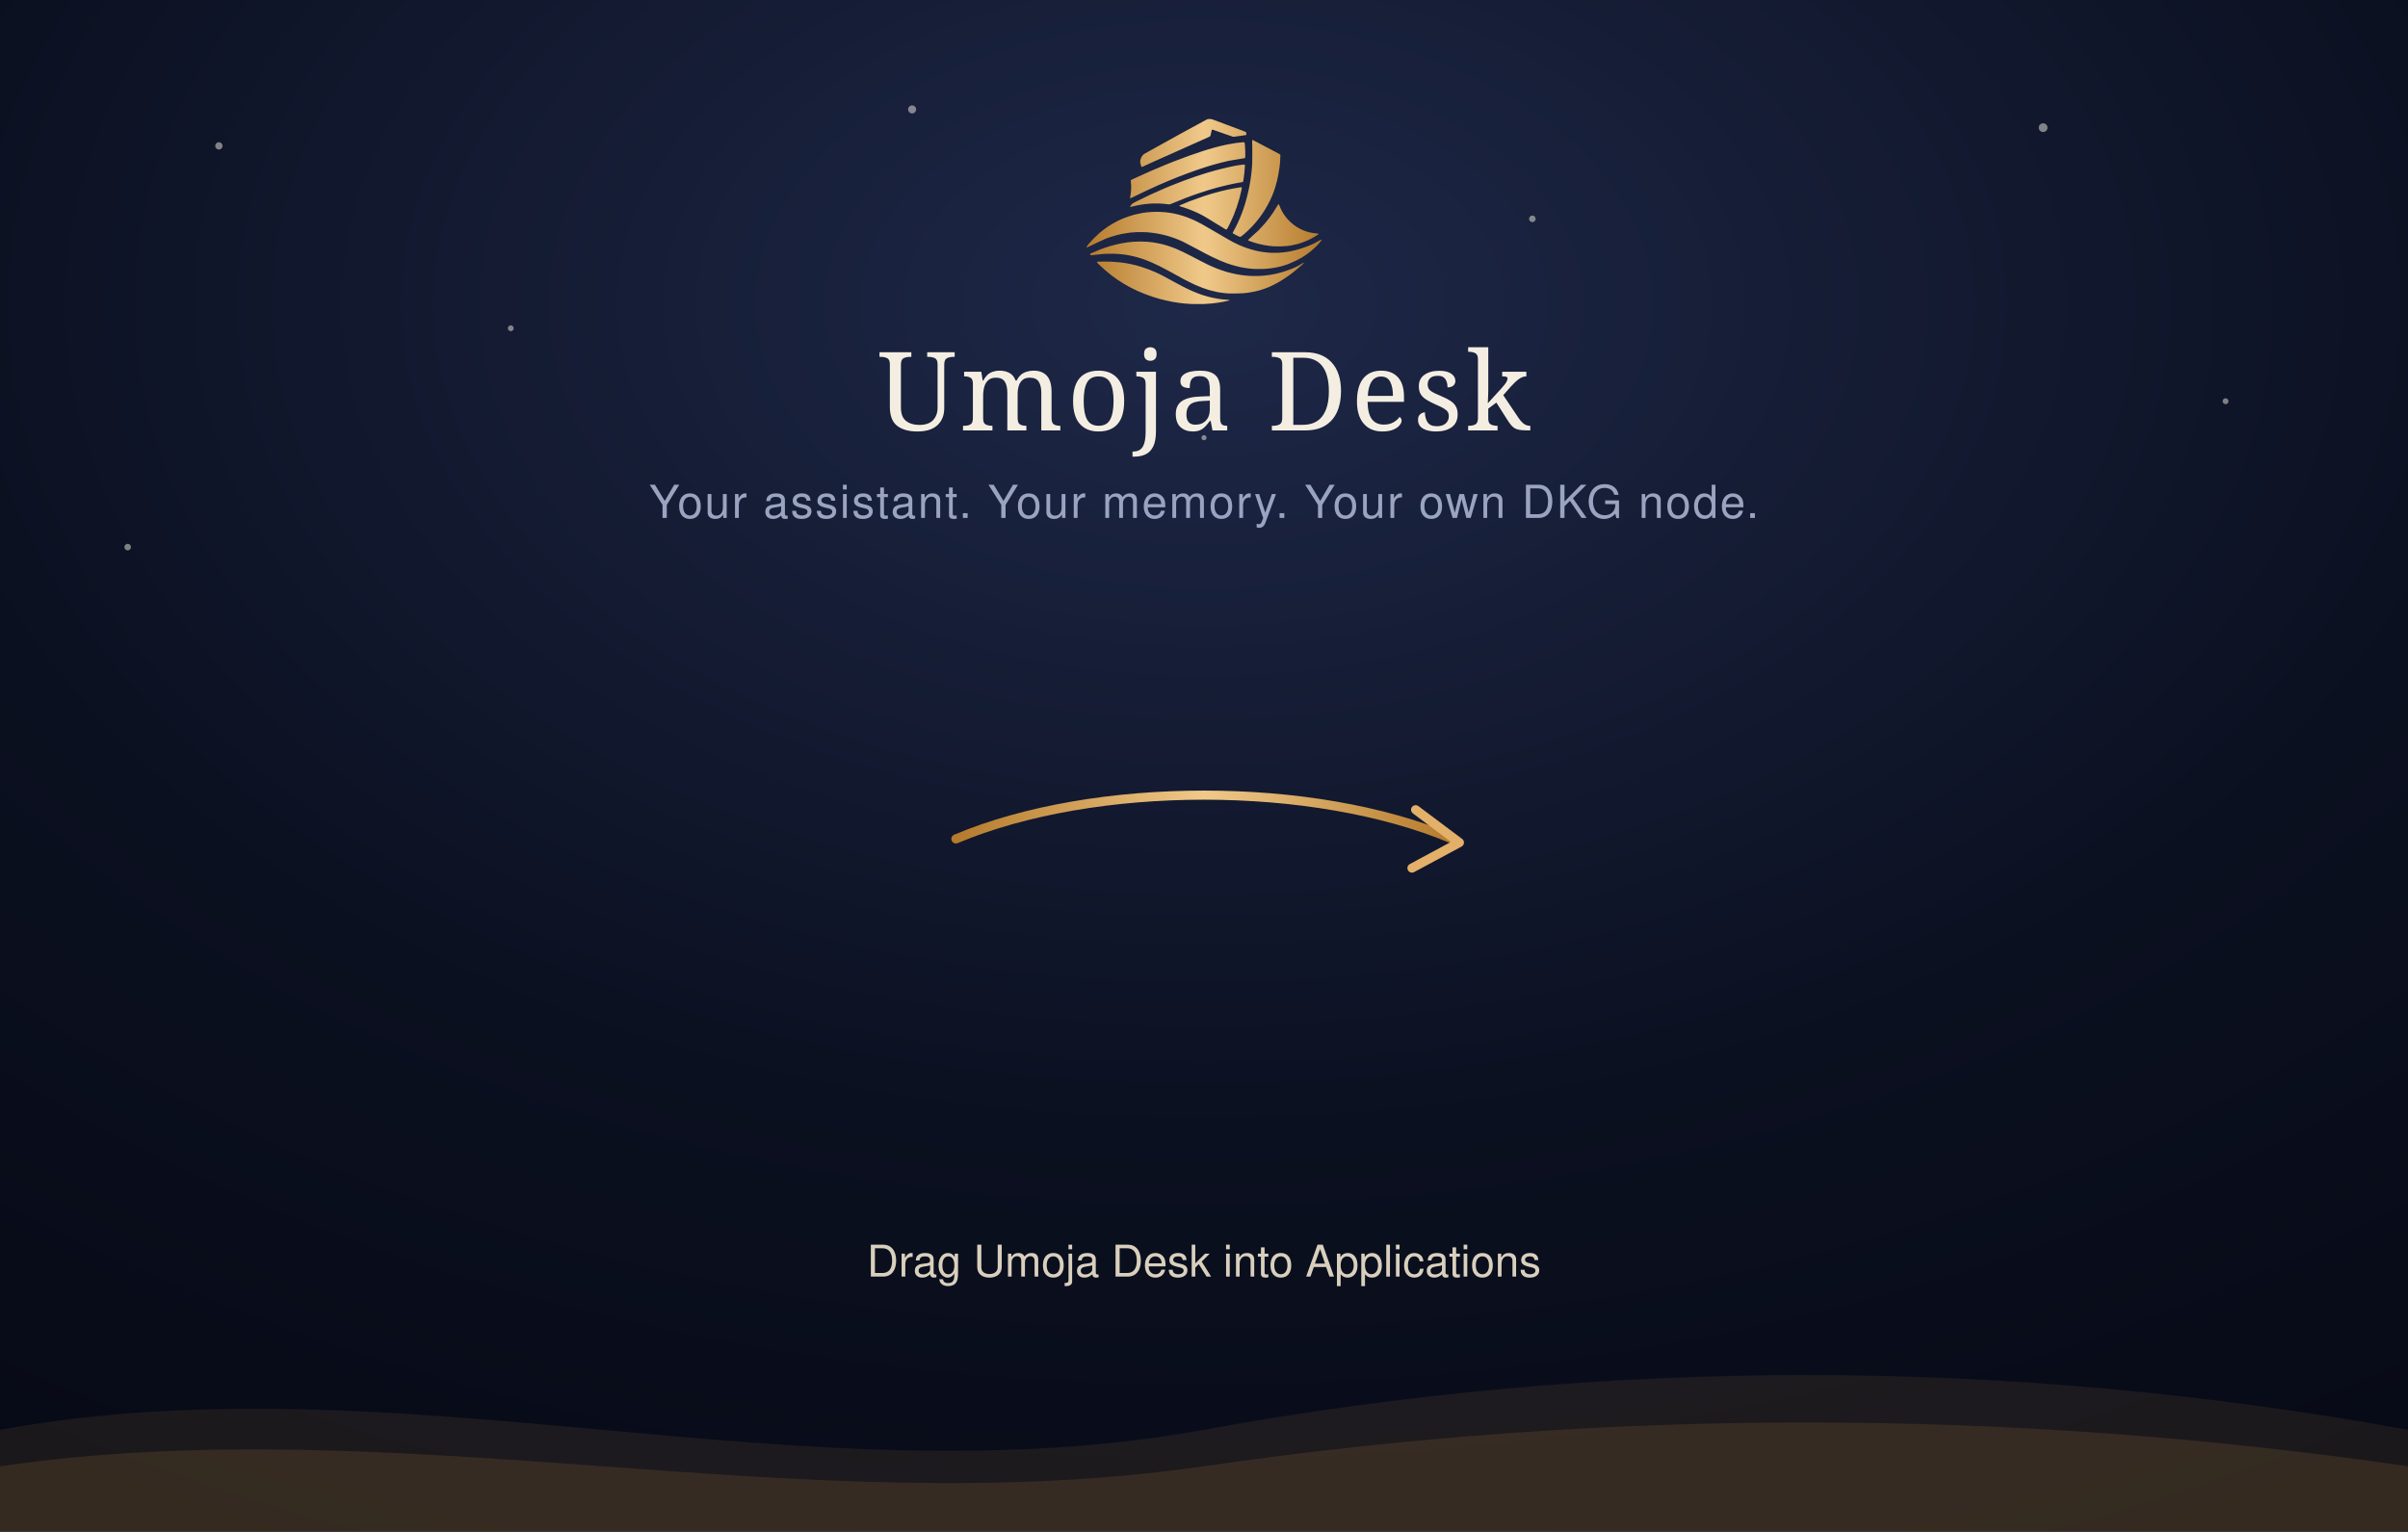
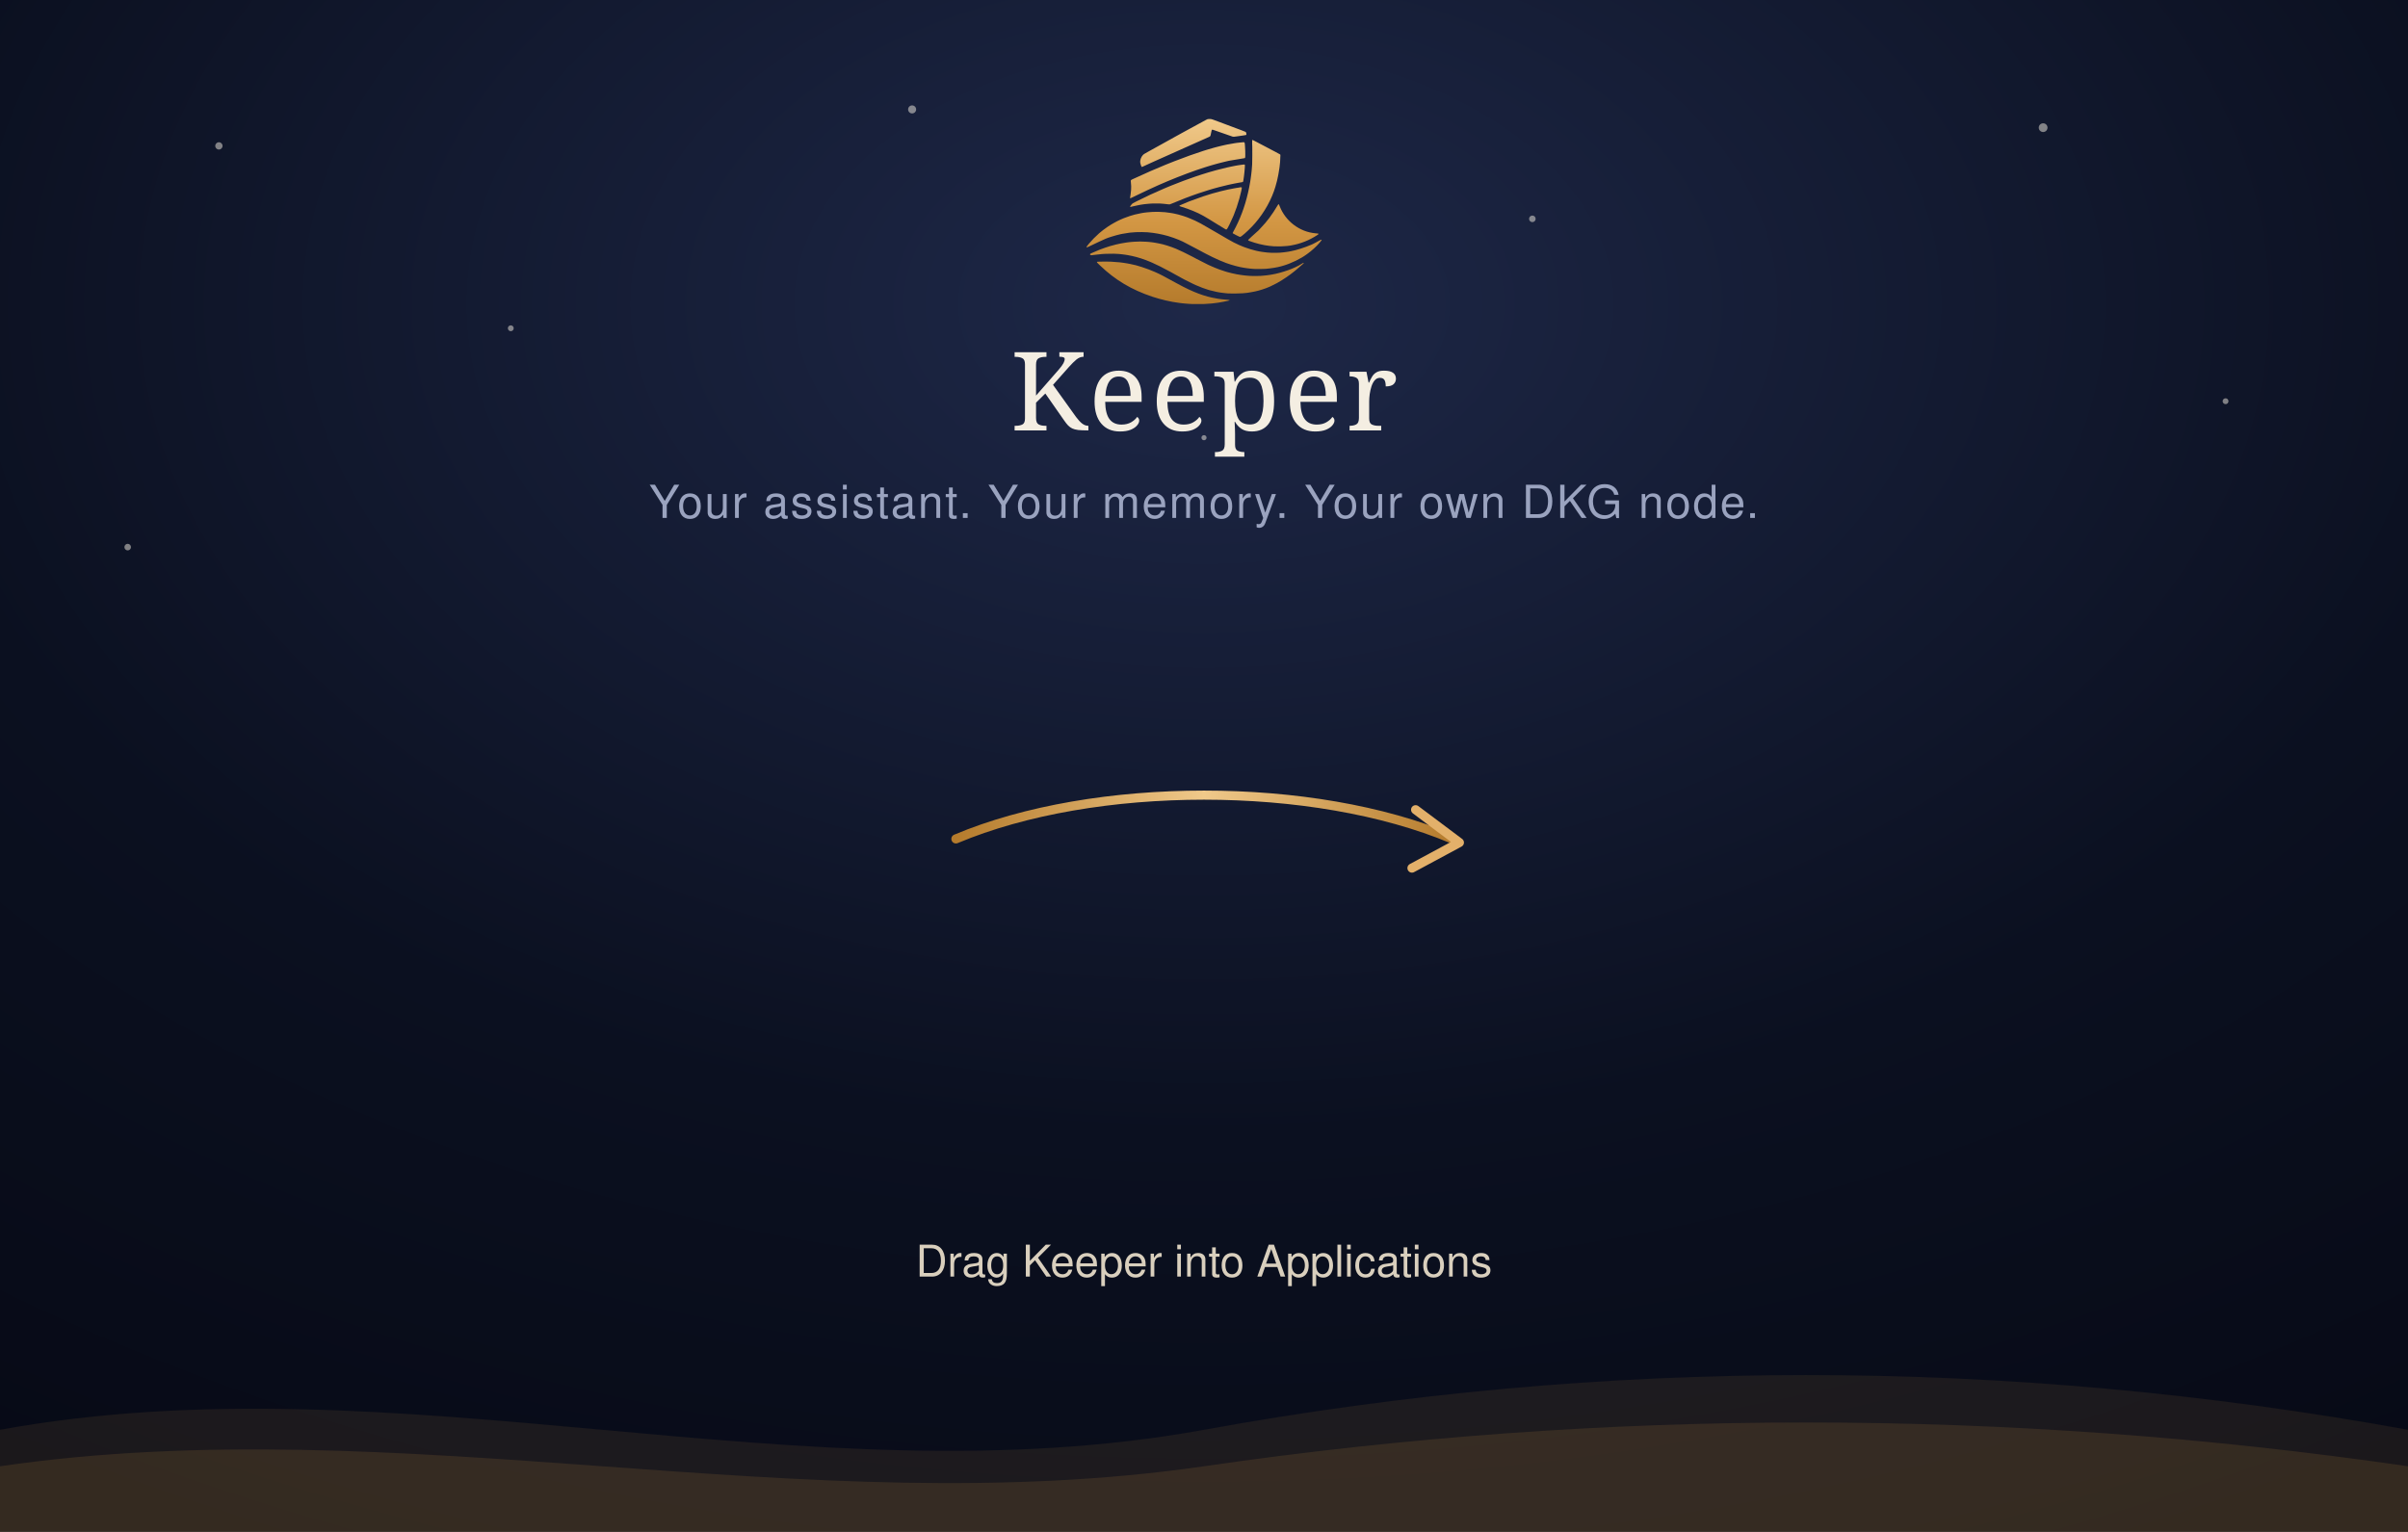
<svg xmlns="http://www.w3.org/2000/svg" width="660" height="420" viewBox="0 0 660 420">
  <defs>
    <radialGradient id="bg" cx="50%" cy="20%" r="90%">
      <stop offset="0" stop-color="#1e2848" />
      <stop offset="0.6" stop-color="#0b1020" />
      <stop offset="1" stop-color="#070a16" />
    </radialGradient>
-     <linearGradient id="gold" x1="0" y1="0" x2="1" y2="0">
+     <linearGradient id="gold" x1="0" y1="0" x2="0" y2="1">
+       <stop offset="0" stop-color="#f0c98a" />
+       <stop offset="0.55" stop-color="#d39744" />
+       <stop offset="1" stop-color="#b57b2c" />
+     </linearGradient>
+     <linearGradient id="arrow" x1="0" y1="0" x2="1" y2="0">
      <stop offset="0" stop-color="#b57b2c" />
      <stop offset="0.5" stop-color="#f0c98a" />
      <stop offset="1" stop-color="#b57b2c" />
    </linearGradient>
  </defs>
  <rect width="660" height="420" fill="url(#bg)" />
  <g fill="#f4eee2" opacity="0.5">
    <circle cx="60" cy="40" r="1" />
    <circle cx="140" cy="90" r="0.8" />
    <circle cx="250" cy="30" r="1.1" />
    <circle cx="420" cy="60" r="0.9" />
    <circle cx="560" cy="35" r="1.2" />
    <circle cx="610" cy="110" r="0.8" />
    <circle cx="35" cy="150" r="0.9" />
    <circle cx="330" cy="120" r="0.7" />
  </g>
  <g transform="translate(330 58) scale(0.022) translate(-1699.5 -1273.5)">
    <path fill="url(#gold)" fill-rule="evenodd" d="M1553.0 2426.0C1546.1 2425.6 1529.7 2424.7 1516.5 2424.1C1503.3 2423.4 1481.2 2421.8 1467.5 2420.4C1453.8 2419.0 1435.5 2417.2 1427.0 2416.4C1418.5 2415.6 1407.5 2414.3 1402.5 2413.5C1397.5 2412.7 1387.9 2411.4 1381.0 2410.5C1285.8 2398.7 1159.2 2369.1 1055.5 2334.5C797.7 2248.6 592.1 2126.0 406.5 1947.6C353.2 1896.4 354.0 1899.7 395.1 1898.0C425.3 1896.8 510.5 1896.7 537.9 1898.0C566.4 1899.2 635.9 1904.5 645.8 1906.1C648.7 1906.5 659.8 1907.9 670.3 1909.0C680.9 1910.2 693.1 1911.8 697.5 1912.6C701.9 1913.4 711.8 1914.9 719.5 1916.1C727.2 1917.2 736.8 1918.8 740.8 1919.6C744.8 1920.4 753.5 1922.0 760.2 1923.1C766.9 1924.2 775.8 1925.9 780.0 1926.9C784.1 1928.0 789.3 1929.1 791.5 1929.5C859.3 1940.6 990.8 1983.7 1087.5 2026.3C1155.3 2056.2 1175.6 2066.8 1372.5 2174.5C1561.7 2278.0 1708.0 2333.1 1856.5 2357.0C1863.7 2358.1 1871.1 2359.5 1873.0 2360.0C1874.9 2360.5 1884.4 2361.9 1894.0 2363.0C1903.6 2364.2 1915.3 2365.7 1920.0 2366.5C1924.7 2367.3 1943.6 2369.1 1962.0 2370.5C2025.5 2375.3 2030.7 2377.3 2000.9 2385.4C1981.5 2390.6 1907.2 2404.8 1877.0 2409.1C1838.4 2414.5 1825.8 2416.1 1816.0 2416.9C1809.7 2417.5 1796.0 2418.9 1785.5 2420.0C1768.2 2421.9 1748.6 2423.2 1694.5 2426.0C1673.4 2427.1 1572.6 2427.1 1553.0 2426.0ZM2572.0 1706.9C2553.1 1706.0 2548.5 1705.6 2510.5 1701.0C2432.3 1691.6 2347.8 1670.7 2264.5 1640.1C2253.8 1636.2 2249.0 1632.9 2249.0 1629.5C2249.0 1627.1 2253.9 1622.2 2295.9 1583.1C2350.5 1532.5 2354.3 1529.0 2362.5 1523.0C2371.3 1516.4 2380.1 1508.0 2389.8 1496.5C2394.0 1491.5 2403.8 1481.0 2411.5 1473.0C2484.3 1397.7 2547.8 1312.5 2613.9 1201.2C2629.7 1174.6 2629.9 1174.6 2642.6 1207.5C2714.6 1393.8 2891.3 1527.5 3088.0 1544.5C3136.6 1548.7 3137.0 1549.2 3107.5 1568.7C3015.0 1629.9 2902.6 1674.7 2793.0 1694.0C2783.9 1695.6 2774.5 1697.3 2772.0 1697.8C2769.5 1698.4 2765.0 1699.1 2762.0 1699.4C2759.0 1699.7 2745.5 1701.3 2732.0 1702.9C2692.1 1707.7 2625.5 1709.4 2572.0 1706.9ZM2141.0 1587.6C2130.9 1583.8 2060.9 1547.7 2059.0 1545.2C2055.8 1541.2 2056.6 1538.6 2067.3 1519.5C2146.2 1377.6 2207.8 1214.3 2247.3 1042.0C2255.1 1008.2 2255.3 1007.3 2262.4 972.0C2266.2 952.8 2270.2 931.4 2272.0 919.6C2273.1 912.5 2274.2 906.4 2274.5 906.0C2274.7 905.6 2276.1 896.9 2277.5 886.6C2278.9 876.4 2280.5 865.9 2281.0 863.4C2281.6 860.8 2283.2 849.2 2284.6 837.6C2286.0 826.0 2287.7 812.5 2288.5 807.5C2289.3 802.5 2290.6 790.4 2291.5 780.5C2292.3 770.6 2293.7 757.8 2294.5 752.0C2296.3 739.2 2297.5 722.3 2299.4 685.5C2301.1 653.0 2302.3 489.8 2301.0 468.6C2299.2 440.4 2298.7 385.6 2300.1 383.9C2303.8 379.4 2304.8 379.8 2353.0 405.5C2362.1 410.3 2383.7 421.7 2401.0 430.8C2418.3 439.8 2441.1 451.8 2451.5 457.3C2461.9 462.8 2479.9 472.2 2491.5 478.3C2503.1 484.3 2519.5 493.0 2528.0 497.5C2536.5 502.1 2565.1 517.2 2591.5 531.0C2656.7 565.3 2651.5 561.6 2651.3 573.0C2650.2 630.1 2645.8 689.2 2640.4 721.5C2639.5 726.5 2638.0 736.6 2637.0 744.0C2635.1 757.5 2629.9 789.7 2627.9 800.0C2627.3 803.0 2625.6 812.5 2624.0 821.0C2615.0 869.7 2604.6 912.3 2589.1 964.5C2542.1 1122.8 2451.5 1285.4 2336.5 1418.0C2287.4 1474.7 2211.1 1547.8 2166.8 1580.6C2155.7 1588.8 2149.2 1590.6 2141.0 1587.6ZM1968.5 1495.1C1965.1 1493.6 1902.8 1455.6 1860.0 1429.0C1853.1 1424.7 1832.7 1412.1 1814.5 1401.0C1796.3 1389.8 1770.9 1374.1 1758.0 1366.2C1662.5 1307.4 1599.0 1276.9 1490.0 1237.5C1479.2 1233.6 1445.9 1222.7 1407.2 1210.2C1388.9 1204.3 1388.2 1201.7 1403.0 1194.3C1415.8 1187.9 1479.4 1161.0 1503.0 1152.0C1507.1 1150.4 1515.2 1147.3 1521.0 1145.0C1562.7 1128.7 1610.4 1111.6 1688.5 1084.6C1711.6 1076.6 1751.6 1064.0 1784.0 1054.5C1790.9 1052.5 1802.3 1049.1 1809.5 1047.0C1837.3 1038.7 1863.3 1031.7 1910.0 1019.9C1968.0 1005.3 2027.8 992.4 2075.0 984.4C2083.0 983.1 2094.2 981.1 2100.0 980.0C2105.8 978.9 2117.2 977.1 2125.3 976.0C2133.4 975.0 2140.4 973.9 2140.8 973.6C2147.5 969.5 2169.5 970.3 2170.6 974.7C2172.4 981.6 2157.8 1047.2 2140.6 1110.1C2122.4 1176.9 2093.9 1260.7 2071.1 1314.9C2068.4 1321.3 2063.9 1331.9 2061.2 1338.5C2038.0 1394.1 1992.5 1486.4 1984.5 1493.8C1980.4 1497.6 1974.9 1498.1 1968.5 1495.1ZM780.5 1214.4C777.0 1210.9 781.8 1202.3 796.7 1185.6C809.9 1170.8 808.9 1171.4 856.8 1147.4C972.7 1089.1 1091.8 1033.8 1198.0 988.8C1207.1 985.0 1220.6 979.2 1228.0 976.0C1235.4 972.8 1248.7 967.3 1257.5 963.7C1266.3 960.1 1285.7 952.3 1300.5 946.3C1392.9 908.7 1488.4 873.1 1585.5 839.8C1619.5 828.2 1631.5 824.2 1670.0 811.9C1723.6 794.6 1788.0 775.4 1832.0 763.5C1839.4 761.5 1848.6 759.0 1852.5 757.8C1868.6 753.1 1962.3 729.7 1984.0 725.0C2017.1 717.7 2027.3 715.5 2042.0 712.4C2051.1 710.5 2063.2 708.1 2069.0 707.0C2074.8 705.9 2084.9 703.9 2091.5 702.5C2098.1 701.2 2108.9 699.3 2115.5 698.4C2122.1 697.6 2130.3 696.2 2133.7 695.4C2137.1 694.6 2148.2 693.1 2158.2 692.0C2168.3 690.9 2180.0 689.3 2184.4 688.5C2200.0 685.5 2206.8 686.7 2209.0 692.5C2210.2 695.5 2208.4 727.9 2205.5 756.5C2204.7 764.2 2203.8 774.5 2203.5 779.5C2203.2 784.5 2201.6 798.9 2200.0 811.5C2198.5 824.1 2196.9 837.2 2196.5 840.5C2196.2 843.8 2194.8 853.2 2193.5 861.5C2192.2 869.8 2190.4 881.5 2189.5 887.5C2186.9 904.9 2185.8 906.0 2167.3 908.5C2160.8 909.4 2152.7 910.8 2149.2 911.6C2145.7 912.4 2137.0 913.9 2129.8 915.0C2122.5 916.2 2112.8 917.9 2108.1 919.0C2103.4 920.0 2095.9 921.4 2091.5 922.0C2087.1 922.6 2079.2 924.2 2074.0 925.5C2068.8 926.8 2061.1 928.4 2057.0 929.0C2052.9 929.7 2045.0 931.2 2039.5 932.5C2028.6 935.1 2010.6 939.1 1996.5 942.0C1979.7 945.5 1915.3 961.4 1885.0 969.5C1853.6 977.9 1850.8 978.7 1826.5 985.4C1803.0 992.0 1793.0 994.9 1778.0 999.5C1773.9 1000.8 1763.5 1003.9 1755.0 1006.5C1723.2 1016.1 1646.2 1040.9 1626.5 1048.0C1622.1 1049.6 1608.2 1054.5 1595.5 1058.9C1582.8 1063.3 1563.0 1070.3 1551.5 1074.5C1540.0 1078.7 1527.6 1083.2 1524.0 1084.5C1518.0 1086.6 1503.6 1092.0 1466.0 1106.3C1428.2 1120.6 1353.8 1150.8 1291.7 1176.9C1271.1 1185.6 1270.4 1185.7 1253.8 1183.2C1237.7 1180.6 1226.1 1179.4 1207.2 1178.0C1199.3 1177.4 1189.8 1176.6 1186.2 1176.0C1155.1 1171.7 1055.9 1171.7 1014.0 1176.0C1003.3 1177.1 986.2 1178.7 976.0 1179.6C965.8 1180.4 954.1 1181.8 950.0 1182.6C945.9 1183.4 936.6 1184.7 929.5 1185.6C922.4 1186.5 913.4 1187.8 909.5 1188.7C905.6 1189.5 895.3 1191.5 886.5 1193.0C861.6 1197.5 847.9 1200.5 815.5 1208.5C782.3 1216.8 782.8 1216.7 780.5 1214.4ZM779.7 1106.5C777.5 1104.3 777.8 1101.7 785.0 1060.5C786.9 1050.2 788.0 1039.7 791.2 1003.5C793.7 975.1 792.9 945.9 788.4 905.7C785.6 880.4 783.9 882.4 821.6 865.1C975.5 794.0 1104.4 737.5 1213.0 693.5C1222.1 689.8 1233.1 685.3 1237.5 683.5C1245.3 680.2 1304.0 656.8 1332.9 645.6C1452.8 598.6 1592.9 548.5 1691.5 517.2C1713.0 510.3 1721.7 507.6 1750.5 499.0C1777.5 490.9 1801.6 484.0 1818.0 479.5C1825.4 477.5 1836.2 474.6 1842.0 473.0C1847.8 471.4 1859.9 468.3 1869.0 466.0C1878.1 463.8 1890.7 460.6 1897.0 459.0C1903.3 457.3 1916.4 454.2 1926.0 452.0C1935.6 449.8 1948.2 446.9 1954.0 445.6C1959.8 444.2 1967.2 442.6 1970.5 442.0C1973.8 441.4 1981.2 439.8 1987.0 438.5C2011.7 432.9 2054.6 425.3 2082.5 421.5C2092.4 420.1 2104.8 418.4 2110.0 417.5C2115.2 416.7 2129.8 415.1 2142.5 414.0C2155.2 412.9 2168.9 411.5 2173.0 411.0C2208.2 406.7 2207.1 405.2 2210.5 462.5C2213.6 513.2 2214.1 529.4 2213.8 564.6C2213.4 609.9 2214.7 607.2 2192.5 610.4C2186.4 611.3 2173.6 613.4 2164.0 615.1C2154.4 616.7 2140.2 619.2 2132.5 620.5C2124.8 621.9 2112.7 623.8 2105.5 624.9C2087.6 627.6 2063.1 631.6 2047.0 634.5C2039.6 635.9 2028.8 637.7 2023.0 638.5C2017.2 639.4 2011.2 640.5 2009.5 641.0C2007.8 641.5 2001.1 643.0 1994.5 644.4C1987.8 645.8 1981.7 647.2 1981.0 647.5C1980.2 647.8 1972.8 649.6 1964.5 651.5C1941.0 657.0 1922.7 661.4 1907.5 665.5C1899.8 667.5 1887.7 670.7 1880.5 672.6C1855.0 679.3 1849.4 680.8 1840.0 683.5C1822.8 688.3 1809.7 692.1 1798.0 695.5C1791.7 697.4 1780.9 700.5 1774.0 702.6C1767.1 704.6 1752.3 709.1 1741.0 712.7C1729.7 716.2 1714.7 720.9 1707.5 723.2C1586.0 761.1 1392.5 833.4 1244.0 896.2C1216.1 908.0 1165.2 929.9 1151.5 936.0C1144.3 939.2 1131.1 945.0 1122.0 949.0C1045.6 982.7 945.3 1029.7 832.0 1085.0C783.6 1108.6 782.3 1109.1 779.7 1106.5ZM921.5 715.8C918.7 713.3 907.0 677.7 905.0 665.5C900.3 636.4 914.7 594.3 937.8 569.9C948.0 559.0 954.5 554.9 1008.5 525.0C1036.5 509.4 1071.4 490.1 1086.0 482.0C1100.6 473.9 1121.5 462.3 1132.5 456.3C1143.5 450.2 1160.4 440.9 1170.0 435.5C1179.6 430.1 1216.5 409.6 1252.0 390.0C1287.5 370.4 1337.4 342.7 1363.0 328.5C1388.6 314.3 1419.2 297.4 1431.0 291.0C1442.8 284.6 1462.4 273.9 1474.5 267.3C1507.1 249.5 1695.8 146.7 1724.7 131.1C1745.0 120.1 1745.3 120.0 1768.9 120.0C1793.6 120.0 1798.3 121.4 1894.5 158.5C1902.2 161.4 1922.0 168.9 1938.5 175.0C1955.0 181.2 1971.2 187.3 1974.5 188.5C1977.8 189.8 2010.2 202.0 2046.5 215.5C2082.8 229.0 2114.3 240.8 2116.5 241.7C2118.7 242.5 2141.2 251.0 2166.6 260.5C2225.1 282.4 2220.7 280.0 2224.9 293.5C2229.8 309.0 2228.7 317.6 2221.8 319.9C2218.0 321.1 2192.1 325.3 2178.3 326.9C2173.2 327.5 2163.3 328.9 2156.3 330.0C2149.3 331.1 2136.6 332.9 2128.2 334.0C2119.8 335.1 2108.7 336.7 2103.5 337.5C2073.0 342.4 2065.7 342.8 2055.4 339.6C2048.0 337.4 1838.0 264.1 1817.0 256.5C1797.8 249.4 1796.4 250.7 1790.6 280.5C1788.3 292.2 1786.8 299.6 1781.4 323.8C1779.3 333.3 1776.0 337.2 1766.0 341.8C1759.1 344.9 1720.4 362.3 1661.5 388.5C1639.8 398.2 1613.4 410.0 1557.5 435.0C1495.2 462.8 1445.9 484.8 1407.0 502.2C1383.6 512.7 1352.1 526.7 1337.0 533.5C1262.2 566.9 1226.2 583.0 1173.5 606.5C1150.4 616.8 1123.0 629.1 1112.5 633.7C1102.0 638.4 1087.7 644.8 1080.5 648.0C1073.3 651.2 1058.3 658.0 1047.0 663.2C917.4 723.2 926.0 719.6 921.5 715.8Z M2000.5 2294.0C1996.7 2293.6 1982.7 2292.3 1969.5 2291.1C1956.3 2289.9 1937.4 2287.8 1927.5 2286.3C1917.6 2284.9 1906.1 2283.3 1902.0 2282.8C1897.9 2282.3 1887.8 2280.5 1879.5 2279.0C1871.2 2277.4 1862.5 2275.8 1860.0 2275.5C1848.0 2273.7 1790.6 2260.0 1772.5 2254.5C1766.5 2252.6 1756.4 2249.7 1750.1 2248.0C1717.9 2239.0 1639.3 2209.5 1600.0 2191.5C1594.2 2188.9 1578.7 2181.8 1565.5 2175.8C1541.9 2165.0 1471.3 2129.7 1455.5 2120.8C1451.1 2118.3 1438.7 2111.7 1428.0 2106.0C1407.6 2095.2 1403.2 2092.8 1378.4 2078.6C1370.1 2073.9 1363.1 2070.0 1362.7 2070.0C1361.9 2070.0 1331.0 2053.1 1328.0 2051.0C1325.5 2049.2 1313.0 2042.2 1295.0 2032.5C1289.8 2029.7 1280.3 2024.5 1274.0 2021.0C1194.6 1977.5 1098.4 1929.3 1054.5 1911.1C1049.5 1909.0 1040.3 1905.1 1034.0 1902.3C959.4 1869.8 875.2 1842.5 800.5 1826.5C774.9 1821.0 750.2 1816.2 744.5 1815.5C741.2 1815.2 732.4 1813.8 725.0 1812.4C717.6 1811.1 704.5 1809.3 696.0 1808.5C687.5 1807.7 676.7 1806.3 672.0 1805.6C655.1 1802.8 628.9 1801.0 573.0 1799.0C524.5 1797.3 417.0 1801.8 397.2 1806.5C396.0 1806.8 387.1 1807.7 377.5 1808.5C367.8 1809.2 352.7 1811.0 343.7 1812.4C324.9 1815.2 302.0 1818.0 297.2 1818.0C278.8 1817.9 272.6 1804.0 287.8 1797.0C290.4 1795.8 298.1 1792.2 305.0 1788.9C326.4 1778.8 377.1 1757.3 395.7 1750.5C400.8 1748.6 407.7 1745.9 411.0 1744.5C429.2 1736.9 503.8 1711.3 527.5 1704.6C584.6 1688.5 634.7 1676.1 657.0 1672.5C661.7 1671.8 670.9 1670.1 677.5 1668.7C690.6 1665.9 716.1 1661.7 733.5 1659.4C739.5 1658.6 753.0 1656.8 763.5 1655.4C773.9 1654.0 789.6 1652.4 798.5 1651.9C807.3 1651.4 823.5 1650.3 834.5 1649.4C875.8 1646.1 930.6 1646.1 975.0 1649.4C986.3 1650.3 1002.9 1651.5 1012.0 1652.0C1021.1 1652.6 1035.7 1654.2 1044.5 1655.5C1053.3 1656.9 1064.5 1658.4 1069.5 1658.9C1074.5 1659.4 1089.5 1661.9 1103.0 1664.5C1116.5 1667.1 1132.2 1670.0 1138.0 1671.1C1193.4 1681.0 1282.8 1708.9 1352.0 1737.8C1401.1 1758.4 1483.3 1798.0 1548.5 1832.5C1563.9 1840.7 1578.8 1848.5 1581.5 1849.8C1584.2 1851.1 1595.3 1857.1 1606.0 1863.0C1631.0 1876.7 1745.6 1935.0 1747.6 1935.0C1747.9 1935.0 1756.3 1938.9 1766.3 1943.6C1784.0 1952.0 1815.7 1965.9 1823.3 1968.6C1825.4 1969.3 1831.7 1972.0 1837.3 1974.5C1849.4 1979.8 1879.4 1991.6 1883.6 1992.6C1885.2 1993.0 1889.5 1994.6 1893.2 1996.2C1902.2 2000.0 1940.6 2012.9 1961.5 2019.1C1970.8 2021.9 1982.8 2025.5 1988.0 2027.2C2010.5 2034.3 2076.5 2049.8 2108.5 2055.5C2126.4 2058.7 2158.9 2063.9 2164.5 2064.5C2167.8 2064.9 2178.4 2066.3 2188.0 2067.6C2197.6 2069.0 2211.6 2070.5 2219.0 2071.1C2241.8 2072.7 2255.8 2073.9 2273.5 2075.6C2293.2 2077.4 2391.6 2077.2 2407.0 2075.2C2419.3 2073.6 2435.2 2072.2 2454.0 2071.0C2463.1 2070.4 2477.5 2068.8 2486.0 2067.5C2494.5 2066.2 2507.6 2064.4 2515.0 2063.5C2522.4 2062.6 2532.7 2060.9 2537.8 2059.8C2543.0 2058.7 2550.9 2057.3 2555.3 2056.6C2603.4 2049.0 2683.2 2027.3 2745.0 2004.9C2787.2 1989.6 2794.6 1986.6 2840.7 1966.2C2861.4 1957.0 2899.7 1936.2 2914.3 1926.1C2947.4 1903.5 2952.9 1912.1 2921.2 1936.8C2914.2 1942.3 2900.4 1954.1 2890.6 1962.9C2880.8 1971.8 2867.0 1983.8 2859.9 1989.5C2852.9 1995.3 2846.9 2000.4 2846.5 2001.0C2846.1 2001.6 2840.6 2006.1 2834.2 2011.1C2827.8 2016.0 2818.7 2023.3 2814.0 2027.1C2768.1 2065.3 2678.9 2125.8 2622.6 2156.9C2614.4 2161.4 2606.0 2166.2 2604.0 2167.5C2598.9 2170.7 2534.0 2203.2 2525.9 2206.5C2522.4 2208.0 2515.7 2210.9 2511.0 2213.0C2469.9 2231.8 2383.4 2259.8 2342.3 2267.6C2338.0 2268.4 2328.4 2270.4 2321.0 2272.0C2313.6 2273.6 2305.2 2275.2 2302.5 2275.5C2299.8 2275.9 2293.9 2277.0 2289.5 2278.0C2285.1 2279.1 2271.6 2281.3 2259.5 2283.0C2247.4 2284.8 2237.3 2286.3 2237.0 2286.5C2236.6 2286.7 2231.0 2287.4 2224.4 2287.9C2217.9 2288.5 2197.9 2290.4 2180.0 2292.0C2147.3 2295.0 2024.4 2296.4 2000.5 2294.0ZM2334.5 1989.0C2327.3 1988.6 2313.4 1987.7 2303.5 1987.1C2293.6 1986.5 2278.1 1985.1 2269.0 1984.0C2259.9 1982.9 2245.1 1981.0 2236.0 1979.9C2226.9 1978.8 2215.0 1977.0 2209.5 1976.0C2204.0 1974.9 2195.7 1973.6 2191.0 1973.0C2141.8 1966.4 2042.9 1939.7 1974.5 1914.5C1953.0 1906.6 1908.0 1888.3 1889.0 1879.8C1823.7 1850.6 1779.4 1829.1 1720.0 1798.0C1708.7 1792.1 1695.5 1785.1 1690.5 1782.5C1667.8 1770.6 1658.2 1765.5 1654.6 1763.2C1652.4 1761.8 1643.8 1757.3 1635.6 1753.0C1616.1 1743.1 1564.3 1715.8 1558.8 1712.6C1556.4 1711.3 1544.6 1705.0 1532.5 1698.7C1520.4 1692.4 1504.7 1684.1 1497.5 1680.3C1438.2 1648.6 1427.0 1643.2 1381.5 1624.3C1348.5 1610.5 1291.7 1590.5 1259.0 1581.0C1251.0 1578.7 1240.0 1575.6 1234.5 1574.0C1210.0 1566.9 1156.5 1554.6 1134.8 1550.9C1128.0 1549.8 1119.3 1548.2 1115.5 1547.4C1106.4 1545.5 1080.3 1541.3 1072.0 1540.5C1068.4 1540.2 1061.7 1539.2 1057.0 1538.5C991.1 1527.6 863.8 1526.2 786.0 1535.5C779.7 1536.2 771.6 1537.1 768.0 1537.5C750.5 1539.1 701.3 1547.1 681.0 1551.6C674.7 1553.0 665.0 1555.0 659.5 1556.0C638.4 1560.0 586.0 1574.2 546.8 1586.6C488.5 1604.9 467.0 1613.8 385.0 1653.0C360.0 1665.0 333.4 1677.6 326.0 1681.0C318.6 1684.5 308.0 1689.5 302.5 1692.2C221.8 1732.0 219.1 1730.6 266.5 1673.5C302.0 1630.8 345.4 1586.6 394.0 1543.5C420.3 1520.3 462.2 1488.3 500.5 1462.3C543.3 1433.3 614.5 1393.4 657.1 1374.7C681.3 1364.0 684.7 1362.6 701.5 1355.8C724.7 1346.4 745.8 1338.7 775.5 1329.1C800.3 1321.1 807.7 1318.9 836.5 1311.2C858.8 1305.2 895.6 1297.2 916.0 1294.0C922.9 1292.9 933.0 1291.1 938.5 1290.0C944.0 1289.0 953.5 1287.6 959.5 1287.0C965.5 1286.4 978.8 1284.8 989.0 1283.5C1027.2 1278.6 1095.7 1275.5 1132.6 1277.0C1180.2 1279.0 1202.2 1280.3 1214.0 1281.6C1256.2 1286.5 1269.5 1288.2 1278.0 1290.0C1283.2 1291.0 1292.8 1292.6 1299.3 1293.4C1305.7 1294.3 1313.6 1295.6 1316.8 1296.4C1319.9 1297.2 1332.4 1300.0 1344.5 1302.5C1356.6 1304.9 1369.4 1307.9 1373.0 1309.0C1376.6 1310.0 1383.2 1311.8 1387.5 1312.9C1410.2 1318.3 1467.5 1336.5 1485.7 1343.9C1491.1 1346.1 1500.9 1349.9 1507.5 1352.4C1551.9 1369.0 1622.0 1401.5 1657.5 1421.8C1668.5 1428.2 1680.9 1435.2 1685.0 1437.6C1719.3 1456.9 1737.4 1467.3 1753.0 1476.5C1758.8 1479.9 1770.0 1486.4 1778.0 1491.0C1786.0 1495.6 1797.7 1502.3 1804.0 1506.0C1810.3 1509.7 1821.8 1516.3 1829.5 1520.7C1837.2 1525.1 1854.5 1535.2 1868.0 1543.0C1881.5 1550.9 1896.1 1559.3 1900.5 1561.8C1904.9 1564.2 1913.9 1569.5 1920.5 1573.5C1938.5 1584.3 1970.7 1603.3 1977.5 1607.0C1980.8 1608.8 1992.3 1615.4 2003.0 1621.5C2032.9 1638.7 2057.5 1652.3 2068.5 1657.8C2122.6 1684.7 2153.7 1698.8 2187.0 1711.4C2195.0 1714.4 2206.4 1718.7 2212.5 1721.0C2246.9 1734.0 2306.3 1752.0 2340.0 1759.7C2345.8 1761.0 2354.8 1763.1 2360.0 1764.5C2365.2 1765.8 2371.8 1767.2 2374.5 1767.5C2377.2 1767.9 2384.2 1769.3 2390.0 1770.6C2395.8 1771.9 2404.8 1773.4 2410.0 1774.0C2415.2 1774.6 2424.2 1775.9 2429.8 1777.0C2435.5 1778.1 2449.5 1779.9 2460.8 1781.0C2472.2 1782.1 2486.2 1783.6 2492.0 1784.5C2509.2 1787.0 2553.0 1788.3 2597.5 1787.7C2637.4 1787.1 2646.5 1786.6 2673.5 1783.5C2680.7 1782.7 2693.0 1781.4 2701.0 1780.5C2709.0 1779.6 2720.9 1778.1 2727.5 1777.0C2734.1 1776.0 2743.3 1774.6 2748.0 1774.0C2752.7 1773.4 2759.4 1772.2 2763.0 1771.4C2766.6 1770.5 2775.6 1768.8 2783.0 1767.5C2848.6 1755.8 2960.9 1720.2 3033.5 1688.0C3041.2 1684.6 3050.9 1680.3 3055.0 1678.5C3066.7 1673.5 3080.3 1666.5 3095.0 1658.0C3157.3 1622.2 3170.6 1617.1 3163.1 1631.9C3159.6 1638.6 3125.0 1679.4 3112.9 1691.0C3110.9 1692.9 3106.8 1697.2 3103.9 1700.6C3093.3 1712.7 3051.5 1750.7 3028.6 1769.0C3013.8 1780.9 2998.6 1792.6 2993.6 1795.9C2991.0 1797.8 2985.9 1801.5 2982.3 1804.1C2908.5 1860.0 2780.4 1922.2 2684.0 1949.0C2673.8 1951.9 2661.9 1955.2 2657.5 1956.5C2615.7 1968.9 2534.3 1982.2 2468.0 1987.5C2445.5 1989.3 2355.3 1990.3 2334.5 1989.0Z" />
  </g>
-   <text x="330" y="118" text-anchor="middle" font-family="Georgia, 'New York', serif" font-size="30" fill="#f4eee2" letter-spacing="1">Umoja Desk</text>
+   <text x="330" y="118" text-anchor="middle" font-family="Georgia, 'New York', serif" font-size="30" fill="#f4eee2" letter-spacing="1">Keeper</text>
  <text x="330" y="142" text-anchor="middle" font-family="-apple-system, Helvetica, sans-serif" font-size="12.5" fill="#9aa3bf" letter-spacing="0.5">Your assistant. Your memory. Your own DKG node.</text>
-   <path d="M262 230 C 300 214, 360 214, 398 230" fill="none" stroke="url(#gold)" stroke-width="2.5" stroke-linecap="round" />
+   <path d="M262 230 C 300 214, 360 214, 398 230" fill="none" stroke="url(#arrow)" stroke-width="2.5" stroke-linecap="round" />
  <path d="M388 222 L 400 231 L 387 238" fill="none" stroke="#e3b06a" stroke-width="2.5" stroke-linecap="round" stroke-linejoin="round" />
-   <text x="330" y="350" text-anchor="middle" font-family="-apple-system, Helvetica, sans-serif" font-size="12" fill="#d9cfbd">Drag Umoja Desk into Applications</text>
+   <text x="330" y="350" text-anchor="middle" font-family="-apple-system, Helvetica, sans-serif" font-size="12" fill="#d9cfbd">Drag Keeper into Applications</text>
  <path d="M0 392 C 110 372, 220 412, 330 392 S 550 372, 660 392 L 660 420 L 0 420 Z" fill="#d39744" opacity="0.10" />
  <path d="M0 402 C 110 386, 220 418, 330 402 S 550 386, 660 402 L 660 420 L 0 420 Z" fill="#d39744" opacity="0.14" />
</svg>
